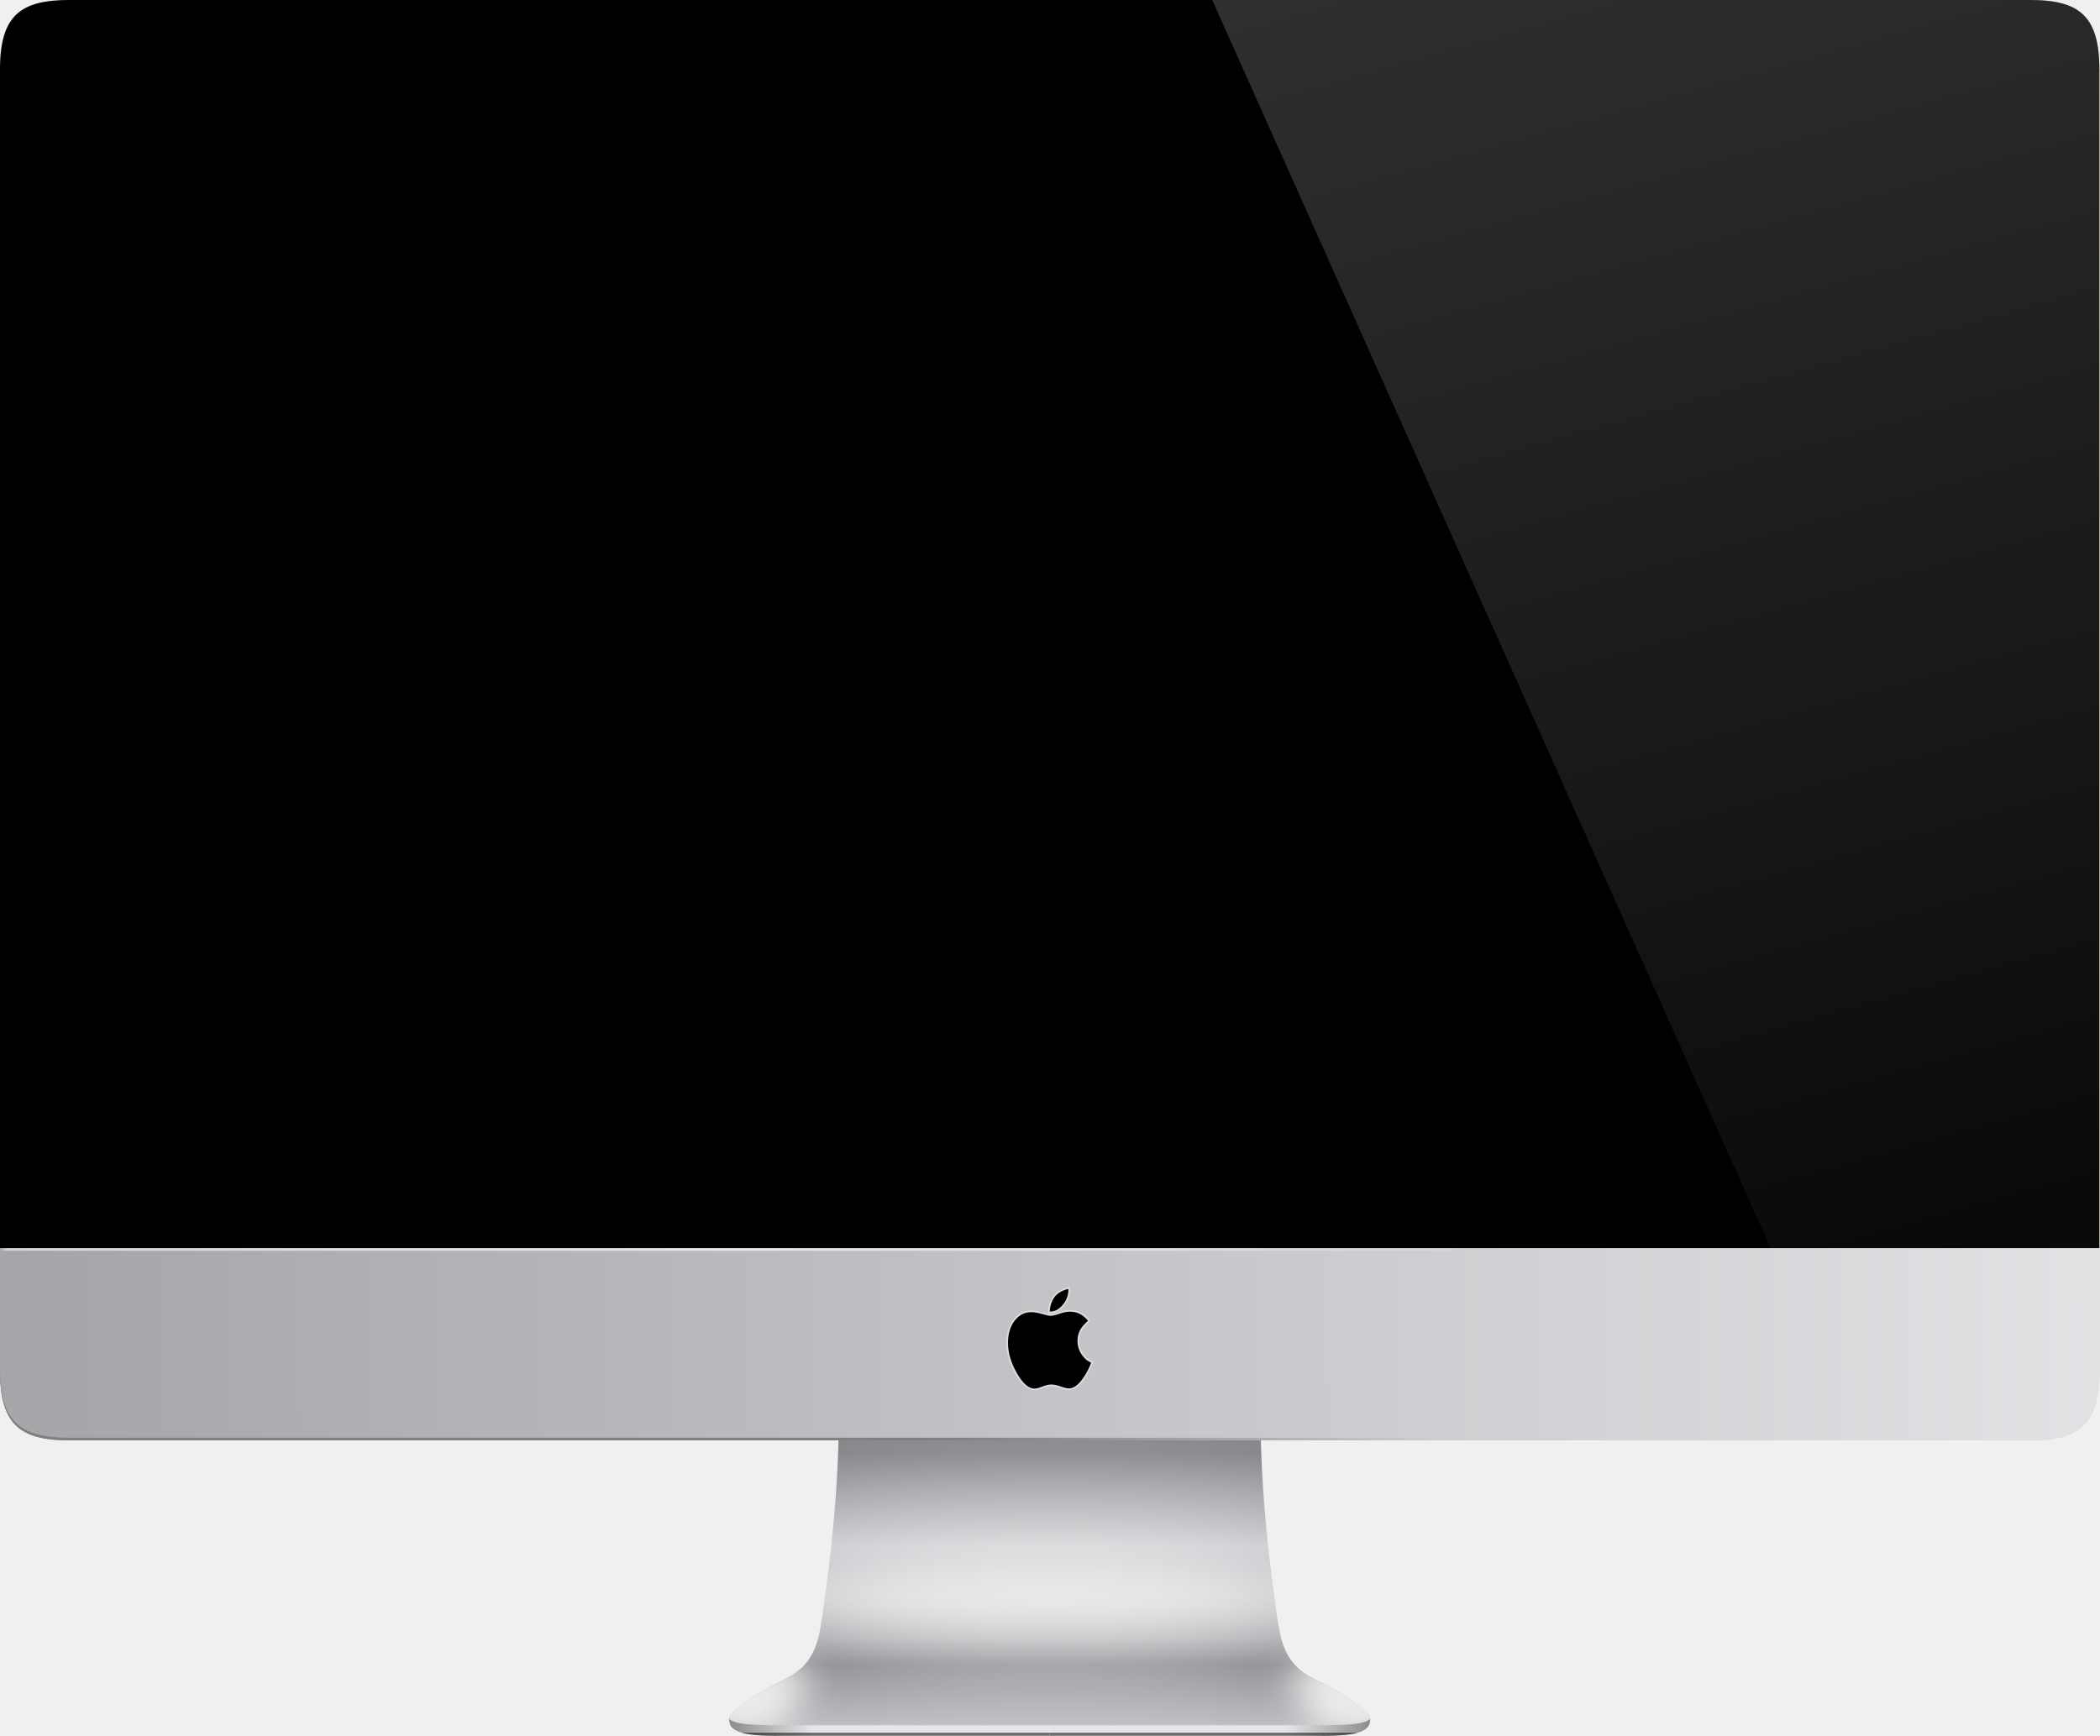
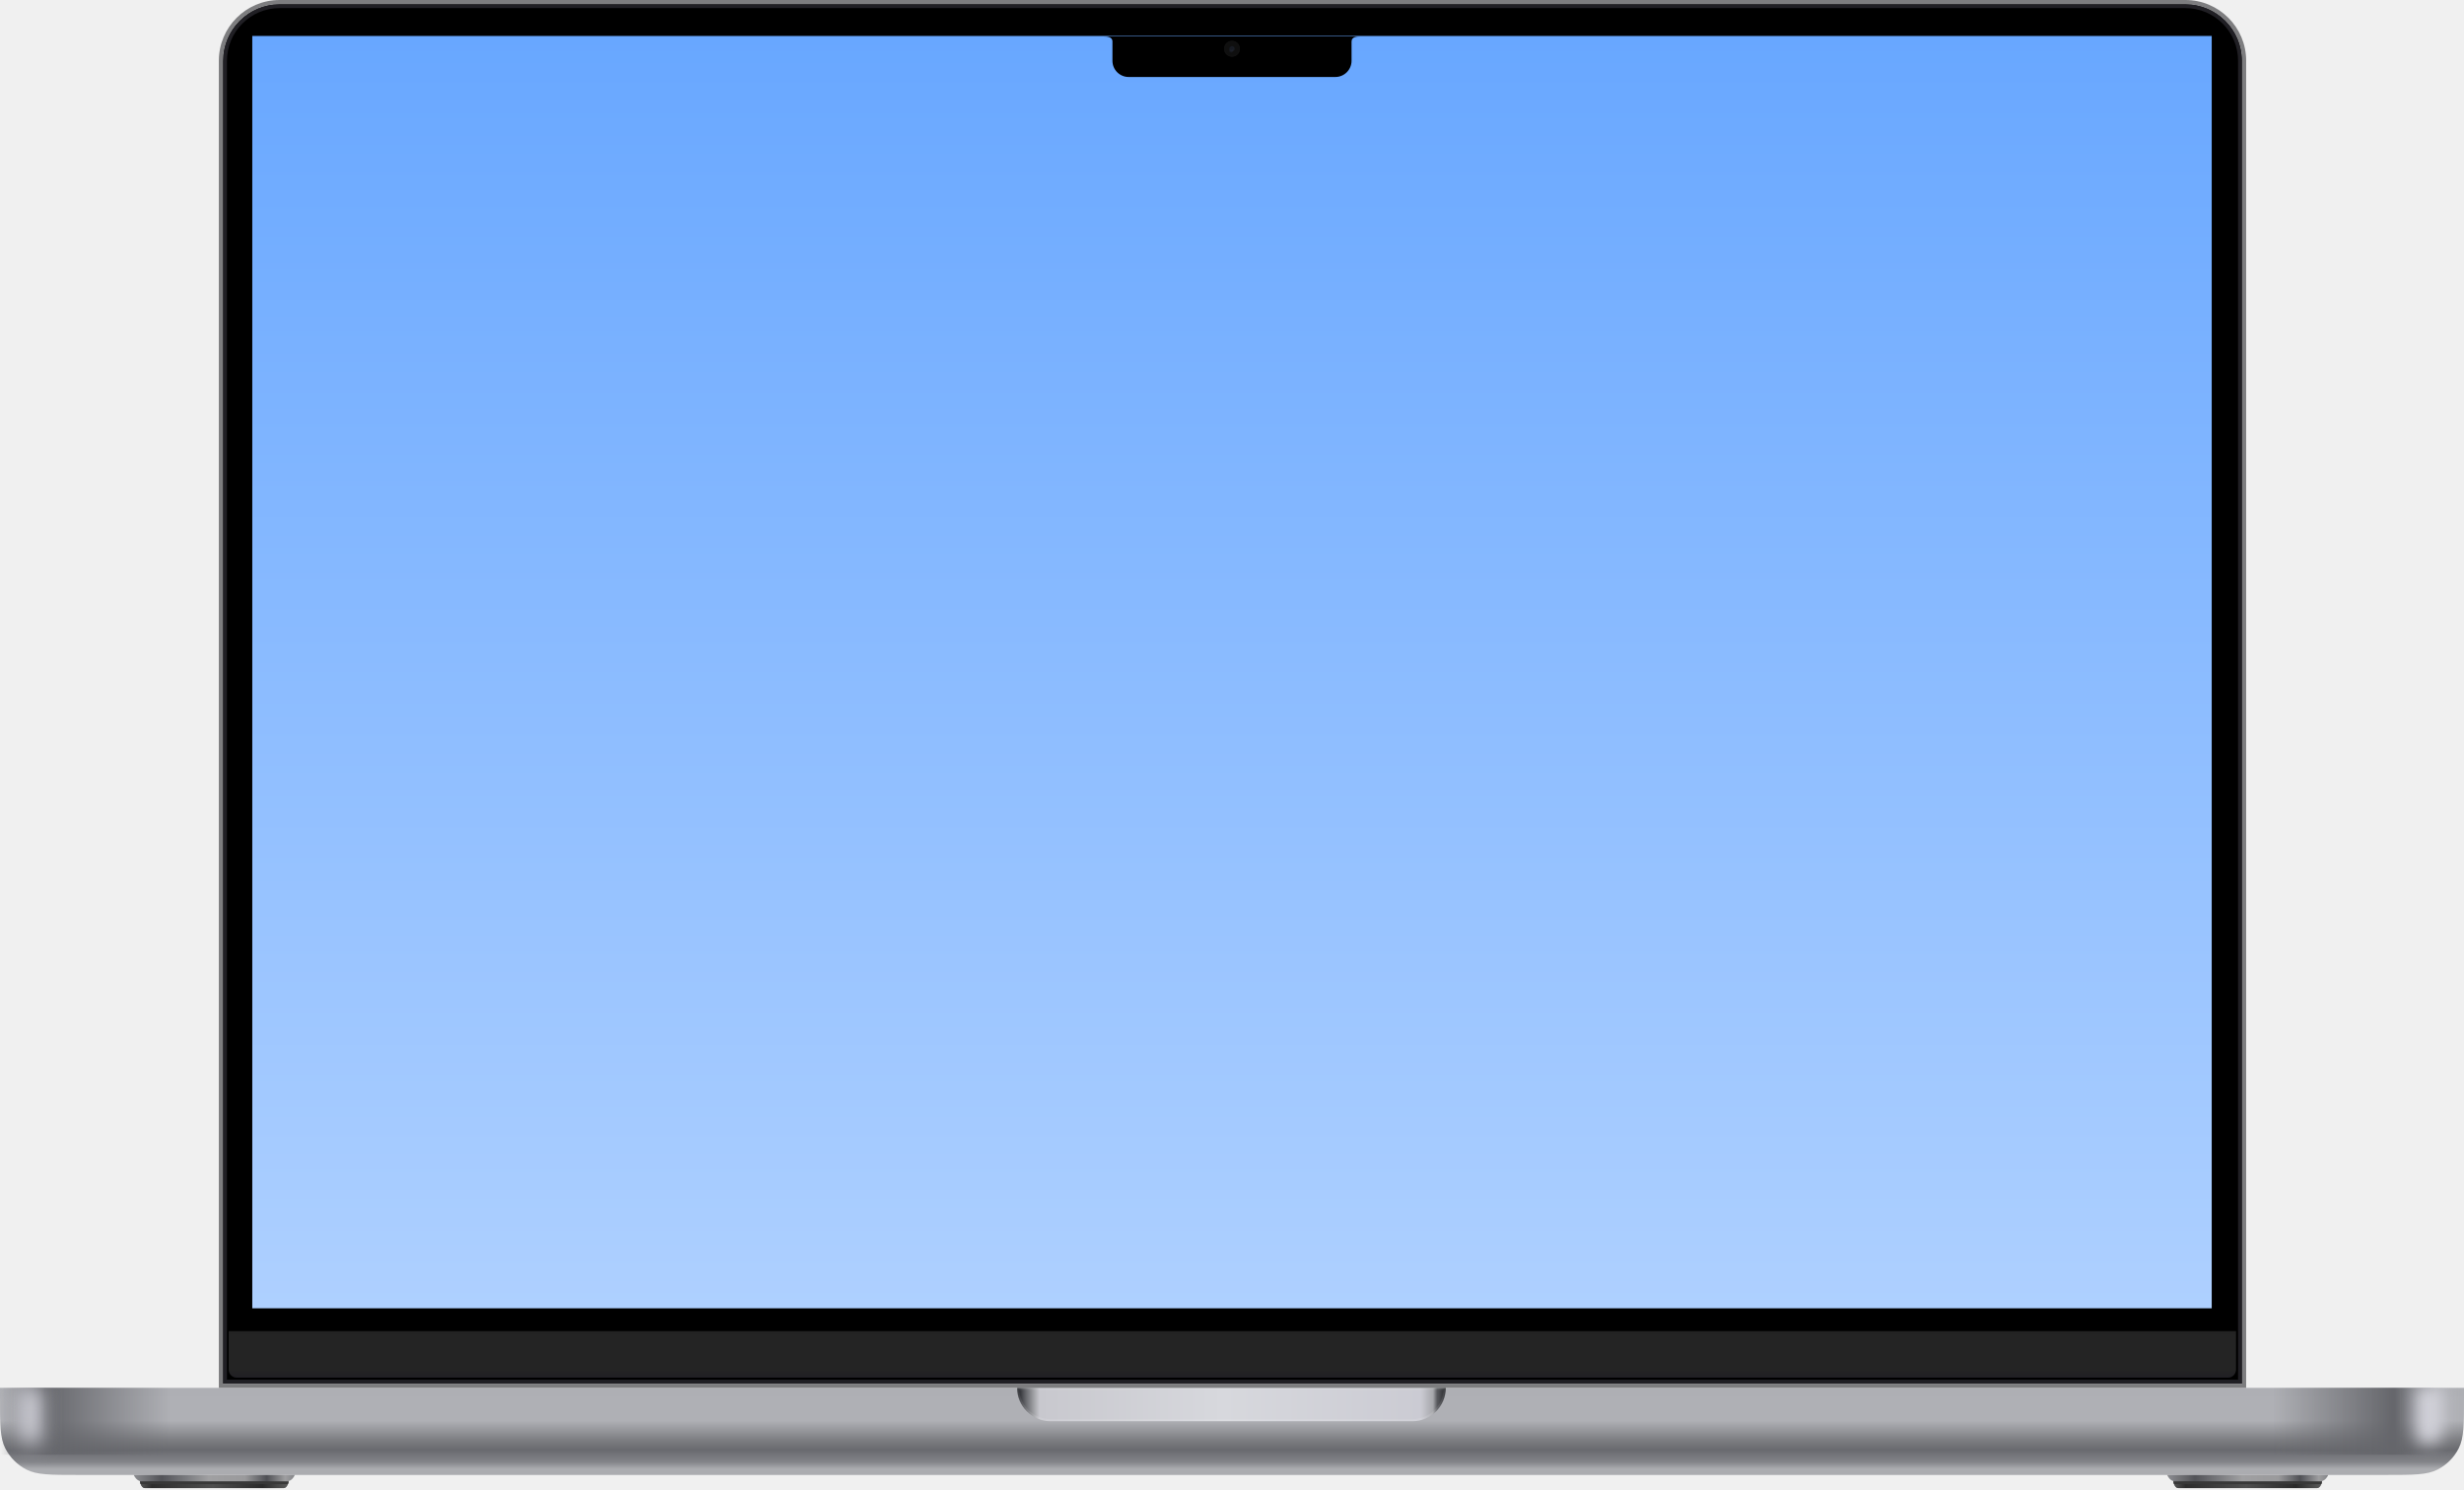
- <svg xmlns="http://www.w3.org/2000/svg" xmlns:xlink="http://www.w3.org/1999/xlink" width="1880.57" height="1554.7">
+ <svg xmlns="http://www.w3.org/2000/svg" width="1216" height="735" viewBox="0 0 1216 735" fill="none">
+   <g clip-path="url(#clip0_601_318)">
+     <path d="M1216 689.6V685H0V689.6C0 703.041 0 709.762 2.616 714.896C4.917 719.412 8.588 723.083 13.104 725.384C18.238 728 24.959 728 38.4 728H1177.6C1191.04 728 1197.76 728 1202.9 725.384C1207.41 723.083 1211.08 719.412 1213.38 714.896C1216 709.762 1216 703.041 1216 689.6Z" fill="url(#paint0_linear_601_318)" />
+     <path d="M1146 731C1147.6 730.6 1148.67 728.833 1149 728H1069.5C1069.83 728.833 1070.9 730.6 1072.5 731C1072.67 732.167 1073.4 734.5 1075 734.5H1143.5C1145.1 734.5 1145.83 732.167 1146 731Z" fill="url(#paint1_linear_601_318)" />
+     <path fill-rule="evenodd" clip-rule="evenodd" d="M1145.93 731.406V731.25H1072.54C1072.77 732.47 1073.51 734.5 1075 734.5H1143.5C1144.93 734.5 1145.67 732.635 1145.93 731.406Z" fill="url(#paint2_linear_601_318)" />
+     <path fill-rule="evenodd" clip-rule="evenodd" d="M1145.93 731.25V731.406C1145.85 731.754 1145.74 732.152 1145.59 732.545H1072.91C1072.73 732.092 1072.61 731.631 1072.54 731.25H1145.93Z" fill="#383838" />
+     <path d="M142.5 731C144.1 730.6 145.167 728.833 145.5 728H66C66.333 728.833 67.4 730.6 69 731C69.167 732.167 69.9 734.5 71.5 734.5H140C141.6 734.5 142.333 732.167 142.5 731Z" fill="url(#paint3_linear_601_318)" />
+     <path fill-rule="evenodd" clip-rule="evenodd" d="M142.427 731.406V731.25H69.041C69.269 732.47 70.007 734.5 71.5 734.5H140C141.43 734.5 142.168 732.635 142.427 731.406Z" fill="url(#paint4_linear_601_318)" />
+     <path fill-rule="evenodd" clip-rule="evenodd" d="M142.428 731.25V731.406C142.354 731.754 142.243 732.152 142.088 732.545H69.412C69.234 732.092 69.113 731.631 69.041 731.25H142.428Z" fill="#383838" />
+     <path d="M502 685H713.5C713.5 694.113 706.113 701.5 697 701.5H518.5C509.387 701.5 502 694.113 502 685Z" fill="url(#paint5_linear_601_318)" />
+     <path d="M712.992 685.5C712.728 694.105 705.669 701 697 701H518.5C509.831 701 502.772 694.105 502.508 685.5H712.992Z" stroke="white" stroke-opacity="0.1" />
+     <rect x="1121.5" y="685" width="81" height="33" fill="url(#paint6_linear_601_318)" />
+     <rect width="84" height="33" transform="matrix(-1 0 0 1 84.5 685)" fill="url(#paint7_linear_601_318)" />
+     <g filter="url(#filter0_f_601_318)">
+       <path d="M1192.5 685H1205.5V705.112C1205.5 709.469 1201.97 713 1197.61 713C1194.79 713 1192.5 710.711 1192.5 707.888V685Z" fill="#D2D2DA" />
+     </g>
+     <g filter="url(#filter1_f_601_318)">
+       <path d="M20.5 685H9.5V706.326C9.5 710.012 12.488 713 16.174 713C18.563 713 20.5 711.063 20.5 708.674V685Z" fill="#D2D2DA" />
+     </g>
+   </g>
+   <path d="M608.5 2H1078.5C1093.96 2 1106.5 14.536 1106.5 30V683H608.5H608H110V30C110 14.536 122.536 2 138 2H608H608.5Z" fill="black" />
+   <path fill-rule="evenodd" clip-rule="evenodd" d="M1078.5 4H138C123.641 4 112 15.641 112 30V681H1104.5V30C1104.5 15.641 1092.86 4 1078.5 4ZM1078.5 2H138C122.536 2 110 14.536 110 30V683H1106.5V30C1106.5 14.536 1093.96 2 1078.5 2Z" fill="#201F24" />
+   <path fill-rule="evenodd" clip-rule="evenodd" d="M1108.5 685H108V30C108 13.431 121.431 0 138 0H1078.5C1095.07 0 1108.5 13.431 1108.5 30V685ZM1078.5 2H138C122.536 2 110 14.536 110 30V683H1106.5V30C1106.5 14.536 1093.96 2 1078.5 2Z" fill="#7D7D7F" />
+   <path d="M112.846 657H1103.5V676C1103.5 678.209 1101.71 680 1099.5 680H116.846C114.637 680 112.846 678.209 112.846 676V657Z" fill="url(#paint8_linear_601_318)" />
+   <rect x="124.5" y="17.75" width="967" height="628" fill="url(#paint9_linear_601_318)" />
+   <path d="M667 20.5C667 18 670 18 671.5 18H544.5C546 18 549 18 549 20.5V30C549 34.418 552.582 38 557 38H659C663.418 38 667 34.418 667 30V20.5Z" fill="black" />
+   <circle cx="608" cy="24.091" r="3.779" fill="#0F0F0F" stroke="#151515" stroke-width="0.261" />
+   <circle cx="607.609" cy="25.003" r="0.912" fill="#16181E" />
+   <circle cx="607.609" cy="23.7" r="0.912" fill="#0A0B0D" />
+   <circle opacity="0.6" cx="608" cy="24.091" r="1.303" fill="#1F2531" />
  <defs>
-     <path id="m" d="m1280 1269.281-189.188 5.875c1.493 55.449-3.889 117.849-11.562 174.438-1.633 12.016-3.212 25.093-6 37.812-3.662 14.583-9.54 23.811-17.875 30.625-6.983 5.645-15.997 9.379-24.344 14.031-12.348 6.781-22.474 13.575-29.187 18.969-2.823 2.275-5.952 4.886-8.313 8.094-.338.529-.472 1.007-.469 1.438.012 1.744 2.47 2.769 4.625 3.562 6.953 2.263 19.963 3.029 35.594 3.156 8.428.064 18.628-.124 27.938-.062h437.562c9.31-.062 19.509.126 27.938.062 15.631-.127 28.64-.893 35.594-3.156 2.155-.793 4.613-1.819 4.625-3.562 0-.431-.131-.909-.469-1.438-2.36-3.208-5.49-5.819-8.313-8.094-6.713-5.394-16.84-12.188-29.187-18.969-8.347-4.652-17.36-8.386-24.344-14.031-8.335-6.814-14.213-16.042-17.875-30.625-2.788-12.719-4.367-25.797-6-37.812-7.674-56.589-13.055-118.988-11.562-174.438L1280 1269.281z" />
-     <path id="p" d="M402.312 22C358.946 22 340 35.264 340 84.312v1055.531h1880V84.312C2220 35.264 2201.054 22 2157.688 22H531.719z" color="#000" enable-background="accumulate" overflow="visible" style="marker:none" />
+     <filter id="filter0_f_601_318" x="1184.5" y="677" width="29" height="44" filterUnits="userSpaceOnUse" color-interpolation-filters="sRGB">
+       <feFlood flood-opacity="0" result="BackgroundImageFix" />
+       <feBlend mode="normal" in="SourceGraphic" in2="BackgroundImageFix" result="shape" />
+       <feGaussianBlur stdDeviation="4" result="effect1_foregroundBlur_601_318" />
+     </filter>
+     <filter id="filter1_f_601_318" x="-0.5" y="675" width="31" height="48" filterUnits="userSpaceOnUse" color-interpolation-filters="sRGB">
+       <feFlood flood-opacity="0" result="BackgroundImageFix" />
+       <feBlend mode="normal" in="SourceGraphic" in2="BackgroundImageFix" result="shape" />
+       <feGaussianBlur stdDeviation="5" result="effect1_foregroundBlur_601_318" />
+     </filter>
+     <linearGradient id="paint0_linear_601_318" x1="608" y1="685" x2="608" y2="728" gradientUnits="userSpaceOnUse">
+       <stop stop-color="#AEAFB4" />
+       <stop offset="0.193" stop-color="#AFB0B5" />
+       <stop offset="0.376" stop-color="#AFB0B5" />
+       <stop offset="0.599" stop-color="#7D7E82" />
+       <stop offset="0.714" stop-color="#696A6F" />
+       <stop offset="0.852" stop-color="#838489" />
+       <stop offset="0.931" stop-color="#ABACB0" />
+     </linearGradient>
+     <linearGradient id="paint1_linear_601_318" x1="1069.5" y1="731.25" x2="1149" y2="731.25" gradientUnits="userSpaceOnUse">
+       <stop stop-color="#8C8D91" />
+       <stop offset="0.173" stop-color="#525358" />
+       <stop offset="0.318" stop-color="#78797D" />
+       <stop offset="0.465" stop-color="#A0A0A2" />
+       <stop offset="0.691" stop-color="#9A9A9C" />
+       <stop offset="0.826" stop-color="#4F5055" />
+       <stop offset="0.941" stop-color="#9E9EA0" />
+       <stop offset="1" stop-color="#848589" />
+     </linearGradient>
+     <linearGradient id="paint2_linear_601_318" x1="1072.54" y1="732.875" x2="1145.93" y2="732.875" gradientUnits="userSpaceOnUse">
+       <stop stop-color="#575757" />
+       <stop offset="0.083" stop-color="#2D2D2D" />
+       <stop offset="0.49" stop-color="#4E4E4E" />
+       <stop offset="0.825" stop-color="#2A2A2A" />
+       <stop offset="1" stop-color="#5C5C5C" />
+     </linearGradient>
+     <linearGradient id="paint3_linear_601_318" x1="66" y1="731.25" x2="145.5" y2="731.25" gradientUnits="userSpaceOnUse">
+       <stop stop-color="#8C8D91" />
+       <stop offset="0.173" stop-color="#525358" />
+       <stop offset="0.318" stop-color="#78797D" />
+       <stop offset="0.465" stop-color="#A0A0A2" />
+       <stop offset="0.691" stop-color="#9A9A9C" />
+       <stop offset="0.826" stop-color="#4F5055" />
+       <stop offset="0.941" stop-color="#9E9EA0" />
+       <stop offset="1" stop-color="#848589" />
+     </linearGradient>
+     <linearGradient id="paint4_linear_601_318" x1="69.041" y1="732.875" x2="142.427" y2="732.875" gradientUnits="userSpaceOnUse">
+       <stop stop-color="#575757" />
+       <stop offset="0.083" stop-color="#2D2D2D" />
+       <stop offset="0.49" stop-color="#4E4E4E" />
+       <stop offset="0.825" stop-color="#2A2A2A" />
+       <stop offset="1" stop-color="#5C5C5C" />
+     </linearGradient>
+     <linearGradient id="paint5_linear_601_318" x1="502.5" y1="693" x2="713.5" y2="693" gradientUnits="userSpaceOnUse">
+       <stop stop-color="#25262B" />
+       <stop offset="0.016" stop-color="#606166" />
+       <stop offset="0.036" stop-color="#9FA0A4" />
+       <stop offset="0.05" stop-color="#C8C8CE" />
+       <stop offset="0.479" stop-color="#D7D8DD" />
+       <stop offset="0.941" stop-color="#CBCBD3" />
+       <stop offset="0.97" stop-color="#A7A8AC" />
+       <stop offset="0.98" stop-color="#595A5E" />
+       <stop offset="1" stop-color="#27282C" />
+     </linearGradient>
+     <linearGradient id="paint6_linear_601_318" x1="1202.5" y1="702" x2="1121.5" y2="702" gradientUnits="userSpaceOnUse">
+       <stop stop-color="#65666B" stop-opacity="0" />
+       <stop offset="0.26" stop-color="#65666B" />
+       <stop offset="1" stop-color="#65666B" stop-opacity="0" />
+     </linearGradient>
+     <linearGradient id="paint7_linear_601_318" x1="84" y1="17" x2="2.87514e-08" y2="17" gradientUnits="userSpaceOnUse">
+       <stop stop-color="#65666B" stop-opacity="0" />
+       <stop offset="0.26" stop-color="#65666B" />
+       <stop offset="1" stop-color="#65666B" stop-opacity="0" />
+     </linearGradient>
+     <linearGradient id="paint8_linear_601_318" x1="607.5" y1="657" x2="607.5" y2="680" gradientUnits="userSpaceOnUse">
+       <stop stop-color="#222222" />
+       <stop offset="0.085" stop-color="#242424" />
+       <stop offset="0.83" stop-color="#242424" />
+       <stop offset="1" stop-color="#201F24" />
+     </linearGradient>
+     <linearGradient id="paint9_linear_601_318" x1="608" y1="17.75" x2="608" y2="645.75" gradientUnits="userSpaceOnUse">
+       <stop stop-color="#68A7FF" />
+       <stop offset="1" stop-color="#AED0FF" />
+     </linearGradient>
+     <clipPath id="clip0_601_318">
+       <rect width="1216" height="49.5" fill="white" transform="translate(0 685)" />
+     </clipPath>
  </defs>
-   <defs>
-     <linearGradient id="l">
-       <stop offset="0" stop-color="#fff" stop-opacity=".196" />
-       <stop offset="1" stop-color="#fff" stop-opacity="0" />
-     </linearGradient>
-     <linearGradient id="i">
-       <stop offset="0" stop-color="gray" />
-       <stop offset="1" stop-color="gray" stop-opacity="0" />
-     </linearGradient>
-     <linearGradient id="j">
-       <stop offset="0" stop-color="#d5d5d7" stop-opacity="0" />
-       <stop offset=".01" stop-color="#d5d5d7" />
-       <stop offset="1" stop-color="#e6e6e6" />
-     </linearGradient>
-     <linearGradient id="h">
-       <stop offset="0" stop-color="#a5a6aa" />
-       <stop offset="1" stop-color="#e1e2e4" />
-     </linearGradient>
-     <linearGradient id="d">
-       <stop offset="0" stop-opacity=".392" />
-       <stop offset="1" stop-opacity="0" />
-     </linearGradient>
-     <linearGradient id="c">
-       <stop offset="0" stop-color="#e6e6e8" />
-       <stop offset="1" stop-color="#6e6e6e" />
-     </linearGradient>
-     <linearGradient id="g">
-       <stop offset="0" stop-color="#808185" />
-       <stop offset=".341" stop-color="#c2c3c7" />
-       <stop offset=".673" stop-color="#9c9da1" />
-       <stop offset=".775" stop-color="#7a7b7f" />
-       <stop offset=".913" stop-color="#a2a3a7" />
-       <stop offset="1" stop-color="#b8b9bd" />
-     </linearGradient>
-     <linearGradient id="f">
-       <stop offset="0" stop-opacity=".392" />
-       <stop offset="1" stop-opacity="0" />
-     </linearGradient>
-     <linearGradient id="e">
-       <stop offset="0" stop-color="#e6e6e8" />
-       <stop offset="1" stop-color="#6e6e6e" />
-     </linearGradient>
-     <linearGradient id="b">
-       <stop offset="0" stop-color="#e6e6e8" />
-       <stop offset="1" stop-color="#6e6e6e" />
-     </linearGradient>
-     <linearGradient id="a">
-       <stop offset="0" stop-color="#e6e6e8" />
-       <stop offset="1" stop-color="#6e6e6e" />
-     </linearGradient>
-     <linearGradient xlink:href="#a" id="n" x1="1280" x2="1280" y1="1573.699" y2="1573.717" gradientTransform="translate(.00002257 -.000033)" gradientUnits="userSpaceOnUse" />
-     <linearGradient xlink:href="#b" id="o" x1="1280" x2="1280" y1="1573.699" y2="1573.717" gradientTransform="translate(-2560 -.000033)" gradientUnits="userSpaceOnUse" />
-     <linearGradient id="k">
-       <stop offset="0" stop-color="#d5d5d7" stop-opacity="0" />
-       <stop offset=".01" stop-color="#d5d5d7" />
-       <stop offset="1" stop-color="#e6e6e6" />
-     </linearGradient>
-     <linearGradient xlink:href="#c" id="q" x1="1280" x2="1280" y1="1573.699" y2="1573.717" gradientUnits="userSpaceOnUse" />
-     <linearGradient xlink:href="#d" id="r" x1="867.498" x2="920.18" y1="1536.531" y2="1536.531" gradientTransform="matrix(1.42013 0 0 1 -238.9042 27.34449)" gradientUnits="userSpaceOnUse" />
-     <linearGradient xlink:href="#e" id="t" x1="1280" x2="1280" y1="1573.699" y2="1573.717" gradientTransform="matrix(-1 0 0 1 2560 .000027)" gradientUnits="userSpaceOnUse" />
-     <linearGradient xlink:href="#f" id="u" x1="867.498" x2="920.18" y1="1536.531" y2="1536.531" gradientTransform="matrix(1.42013 0 0 1 -2798.904 27.34453)" gradientUnits="userSpaceOnUse" />
-     <linearGradient xlink:href="#g" id="w" x1="1389.379" x2="1389.379" y1="1325.26" y2="1567.295" gradientTransform="translate(-264.9064)" gradientUnits="userSpaceOnUse" />
-     <linearGradient xlink:href="#h" id="F" x1="376.033" x2="2220.571" y1="1225.953" y2="1223.608" gradientUnits="userSpaceOnUse" />
-     <linearGradient xlink:href="#i" id="G" x1="1184.386" x2="1634.068" y1="1225.953" y2="1225.953" gradientUnits="userSpaceOnUse" />
-     <linearGradient xlink:href="#h" id="H" x1="376.033" x2="2220.571" y1="1225.953" y2="1223.608" gradientUnits="userSpaceOnUse" />
-     <linearGradient xlink:href="#j" id="I" x1="340" x2="993.059" y1="1147.632" y2="1147.632" gradientTransform="translate(0 -6.570016)" gradientUnits="userSpaceOnUse" />
-     <linearGradient xlink:href="#k" id="J" x1="340" x2="993.059" y1="1147.632" y2="1147.632" gradientTransform="translate(-1986.118 -6.569911)" gradientUnits="userSpaceOnUse" />
-     <linearGradient xlink:href="#l" id="K" x1="1667.91" x2="2113.605" y1="-132.237" y2="1457.561" gradientUnits="userSpaceOnUse" />
-     <clipPath id="D">
-       <use xlink:href="#m" />
-     </clipPath>
-     <clipPath id="B">
-       <path d="m1280 1275.098-148.864 5.875c1.175 55.449-3.06 117.849-9.098 174.438-1.285 12.016-2.528 25.093-4.721 37.812-2.881 14.583-7.506 23.811-14.065 30.625-5.495 5.645-12.587 9.379-19.155 14.031-9.716 6.781-17.684 13.575-22.966 18.969-2.221 2.275-4.684 4.886-6.541 8.094-.266.529-.371 1.007-.369 1.438.01 1.744 1.943 2.769 3.639 3.562 5.471 2.263 15.708 3.029 28.007 3.156 6.632.064 14.658-.124 21.983-.062h344.301c7.325-.062 15.351.126 21.983.062 12.299-.127 22.536-.893 28.007-3.156 1.696-.793 3.63-1.819 3.639-3.562 0-.431-.103-.909-.369-1.438-1.857-3.208-4.32-5.819-6.541-8.094-5.282-5.394-13.251-12.188-22.966-18.969-6.568-4.652-13.66-8.386-19.155-14.031-6.559-6.814-11.184-16.042-14.065-30.625-2.193-12.719-3.436-25.797-4.721-37.812-6.038-56.589-10.273-118.988-9.098-174.438L1280 1275.098z" />
-     </clipPath>
-     <clipPath id="s">
-       <path fill="url(#n)" d="M993.059 1560.32c-.824 10.634 5.53 17.078 48.196 16.322H1280v-22.795z" />
-     </clipPath>
-     <clipPath id="v">
-       <path fill="url(#o)" d="M-1566.941 1560.32c-.824 10.634 5.53 17.078 48.196 16.322H-1280v-22.795z" />
-     </clipPath>
-     <clipPath id="z">
-       <path fill-opacity=".784" d="m1175.338 1251.202 189.188 5.875c-1.493 55.449 3.889 117.849 11.562 174.438 1.633 12.016 3.212 25.093 6 37.812 3.662 14.583 9.54 23.811 17.875 30.625 6.983 5.645 15.997 9.379 24.344 14.031 12.348 6.781 22.474 13.575 29.187 18.969 2.823 2.275 5.952 4.886 8.313 8.094.338.529.472 1.007.469 1.438-.012 1.744-2.47 2.769-4.625 3.562-6.953 2.263-19.963 3.029-35.594 3.156-8.428.064-18.628-.124-27.938-.062H956.556c-9.31-.062-19.509.126-27.938.062-15.631-.127-28.64-.893-35.594-3.156-2.155-.793-4.613-1.819-4.625-3.562 0-.431.131-.909.469-1.438 2.36-3.208 5.49-5.819 8.313-8.094 6.713-5.394 16.84-12.188 29.187-18.969 8.347-4.652 17.36-8.386 24.344-14.031 8.335-6.814 14.213-16.042 17.875-30.625 2.788-12.719 4.367-25.797 6-37.812 7.674-56.589 13.055-118.988 11.562-174.438l189.188-5.875z" />
-     </clipPath>
-     <clipPath id="x">
-       <use xlink:href="#m" fill-opacity=".784" />
-     </clipPath>
-     <clipPath id="L">
-       <use xlink:href="#p" color="#000" enable-background="accumulate" overflow="visible" style="marker:none" />
-     </clipPath>
-     <filter id="C" width="1.222" height="2.844" x="-.111" y="-.922" color-interpolation-filters="sRGB">
-       <feGaussianBlur stdDeviation="18.423" />
-     </filter>
-     <filter id="E" width="1.709" height="4.893" x="-.355" y="-1.946" color-interpolation-filters="sRGB">
-       <feGaussianBlur stdDeviation="74.755" />
-     </filter>
-     <filter id="y" width="1.682" height="1.602" x="-.341" y="-.301" color-interpolation-filters="sRGB">
-       <feGaussianBlur stdDeviation="15.692" />
-     </filter>
-     <filter id="A" width="1.682" height="1.602" x="-.341" y="-.301" color-interpolation-filters="sRGB">
-       <feGaussianBlur stdDeviation="15.692" />
-     </filter>
-   </defs>
-   <g transform="translate(-340.0007 -22.001)">
-     <path fill="url(#q)" d="M993.059 1560.32c-.824 10.634 5.53 17.078 48.196 16.322H1280v-22.795z" />
-     <path fill="url(#r)" d="M993.059 1544.809h74.816v38.132H993.059z" clip-path="url(#s)" color="#000" enable-background="accumulate" overflow="visible" style="marker:none" />
-     <path fill="url(#t)" d="M1566.941 1560.32c.824 10.634-5.53 17.078-48.196 16.322H1280v-22.795z" />
-     <path fill="url(#u)" d="M-1566.941 1544.809h74.816v38.132h-74.816z" clip-path="url(#v)" color="#000" enable-background="accumulate" overflow="visible" style="marker:none" transform="scale(-1 1)" />
-     <path fill="url(#w)" d="m1280 1269.281-189.188 5.875c1.493 55.449-3.889 117.849-11.562 174.438-1.633 12.016-3.212 25.093-6 37.812-3.662 14.583-9.54 23.811-17.875 30.625-6.983 5.645-15.997 9.379-24.344 14.031-12.348 6.781-22.474 13.575-29.187 18.969-2.823 2.275-5.952 4.886-8.313 8.094-.338.529-.472 1.007-.469 1.438.012 1.744 2.47 2.769 4.625 3.562 6.953 2.263 19.963 3.029 35.594 3.156 8.428.064 18.628-.124 27.938-.062h437.562c9.31-.062 19.509.126 27.938.062 15.631-.127 28.64-.893 35.594-3.156 2.155-.793 4.613-1.819 4.625-3.562 0-.431-.131-.909-.469-1.438-2.36-3.208-5.49-5.819-8.313-8.094-6.713-5.394-16.84-12.188-29.187-18.969-8.347-4.652-17.36-8.386-24.344-14.031-8.335-6.814-14.213-16.042-17.875-30.625-2.788-12.719-4.367-25.797-6-37.812-7.674-56.589-13.055-118.988-11.562-174.438L1280 1269.281z" />
-     <g fill="#fff" fill-opacity=".784">
-       <path d="M993.059 1498.135c31.354-4.689 52.552 13.473 77.268 23.719-36.823 69.518-73.646 79.75-110.469 100.707l9.571-93.661z" clip-path="url(#x)" filter="url(#y)" />
-       <path d="M888.397 1480.055c31.354-4.689 52.552 13.473 77.268 23.719-36.823 69.518-73.646 79.75-110.469 100.707l9.571-93.661z" clip-path="url(#z)" filter="url(#A)" transform="matrix(-1 0 0 1 2455.338 18.07935)" />
-     </g>
-     <rect width="398.039" height="47.966" x="1080.98" y="1435.988" fill="#fff" fill-opacity=".588" clip-path="url(#B)" color="#000" enable-background="accumulate" filter="url(#C)" overflow="visible" rx="199.02" ry="23.983" style="marker:none" transform="matrix(1.27087 0 0 1 -346.7166 -5.81647)" />
-     <rect width="505.857" height="92.18" x="1027.071" y="1403.216" fill="#fff" clip-path="url(#D)" color="#000" enable-background="accumulate" filter="url(#E)" overflow="visible" rx="252.929" ry="46.09" style="marker:none" />
-   </g>
-   <path fill="#c9a700" fill-opacity=".489" d="M402.312 22C358.946 22 340 35.264 340 84.312V1249.75c0 49.049 18.946 62.312 62.312 62.312h1755.375c43.367 0 62.312-13.264 62.312-62.312V84.312C2220 35.264 2201.054 22 2157.688 22H402.312z" color="#000" enable-background="accumulate" overflow="visible" style="marker:none" transform="translate(-340.0007 -22.001)" />
-   <path fill="url(#F)" d="M340 1139.844V1249.75c0 49.049 18.946 62.312 62.312 62.312h1755.375c43.367 0 62.312-13.264 62.312-62.312v-109.906z" color="#000" enable-background="accumulate" overflow="visible" style="marker:none" transform="translate(-340.0007 -22.001)" />
-   <path fill="url(#G)" d="M340 1139.844V1249.75c0 49.049 18.946 62.312 62.312 62.312h1755.375c43.367 0 62.312-13.264 62.312-62.312v-109.906z" color="#000" enable-background="accumulate" overflow="visible" style="marker:none" transform="translate(-340.0007 -22.001)" />
-   <path fill="url(#H)" d="M340 1137.499v109.906c0 49.049 18.952 62.312 62.331 62.312H2158.24c43.38 0 62.331-13.264 62.331-62.312v-109.906z" color="#000" enable-background="accumulate" overflow="visible" style="marker:none" transform="translate(-340.0007 -22.001)" />
-   <g color="#000" transform="translate(-340.0007 -22.001)">
-     <path fill="url(#I)" d="M340 1139.852h653.059v2.421H340z" enable-background="accumulate" overflow="visible" style="marker:none" />
-     <path fill="url(#J)" d="M-1646.118 1139.852h653.059v2.421h-653.059z" enable-background="accumulate" overflow="visible" style="marker:none" transform="scale(-1 1)" />
-   </g>
-   <path stroke="#dcdcdc" stroke-width="1.5" d="M1280.826 1199.783c1.599 0 4.21-.622 7.833-1.865 3.623-1.243 6.767-1.865 9.432-1.865 4.37 0 8.259 1.172 11.67 3.517 1.918 1.35 3.819 3.179 5.702 5.489-2.842 2.416-4.92 4.565-6.235 6.448-2.38 3.41-3.57 7.176-3.57 11.297-0 4.512 1.261 8.579 3.783 12.203 2.522 3.624 5.4 5.915 8.633 6.874-1.35 4.37-3.588 8.935-6.714 13.695-4.725 7.141-9.414 10.711-14.068 10.711-1.847 0-4.396-.586-7.647-1.758-3.251-1.172-5.995-1.758-8.233-1.758-2.238 0-4.84.613-7.807 1.838-2.966 1.226-5.373 1.838-7.22 1.838-5.577 0-11.048-4.725-16.413-14.174-5.364-9.343-8.046-18.509-8.046-27.496 0-8.348 2.052-15.151 6.155-20.409 4.103-5.258 9.281-7.886 15.533-7.886 2.664 0 5.888.551 9.672 1.652 3.783 1.101 6.297 1.652 7.54 1.652zm16.679-22.008c-0 2.274-.533 4.76-1.599 7.46-1.066 2.7-2.753 5.205-5.062 7.514-1.989 1.954-3.961 3.268-5.915 3.943-1.243.391-3.126.693-5.648.906.071-5.4 1.483-10.071 4.236-14.015 2.753-3.943 7.309-6.643 13.668-8.1.142.462.231.871.267 1.226.035.355.053.711.053 1.066z" font-family="Helvetica" font-size="109.133" font-weight="400" letter-spacing="0" style="line-height:125%;-inkscape-font-specification:Helvetica" transform="translate(-340.0007 -22.001)" word-spacing="0" />
-   <use xlink:href="#p" color="#000" enable-background="accumulate" overflow="visible" style="marker:none" transform="translate(-340.0007 -22.001)" />
-   <path d="M419.133 96.381h1721.734v969.082H419.133z" color="#000" enable-background="accumulate" overflow="visible" style="marker:none" transform="translate(-340.0007 -22.001)" />
-   <path fill="url(#K)" d="M1420.091 9.772 2052.615 1423.819l333.258 21.227 6.368-1511.336z" clip-path="url(#L)" transform="translate(-340.0007 -22.001)" />
</svg>
